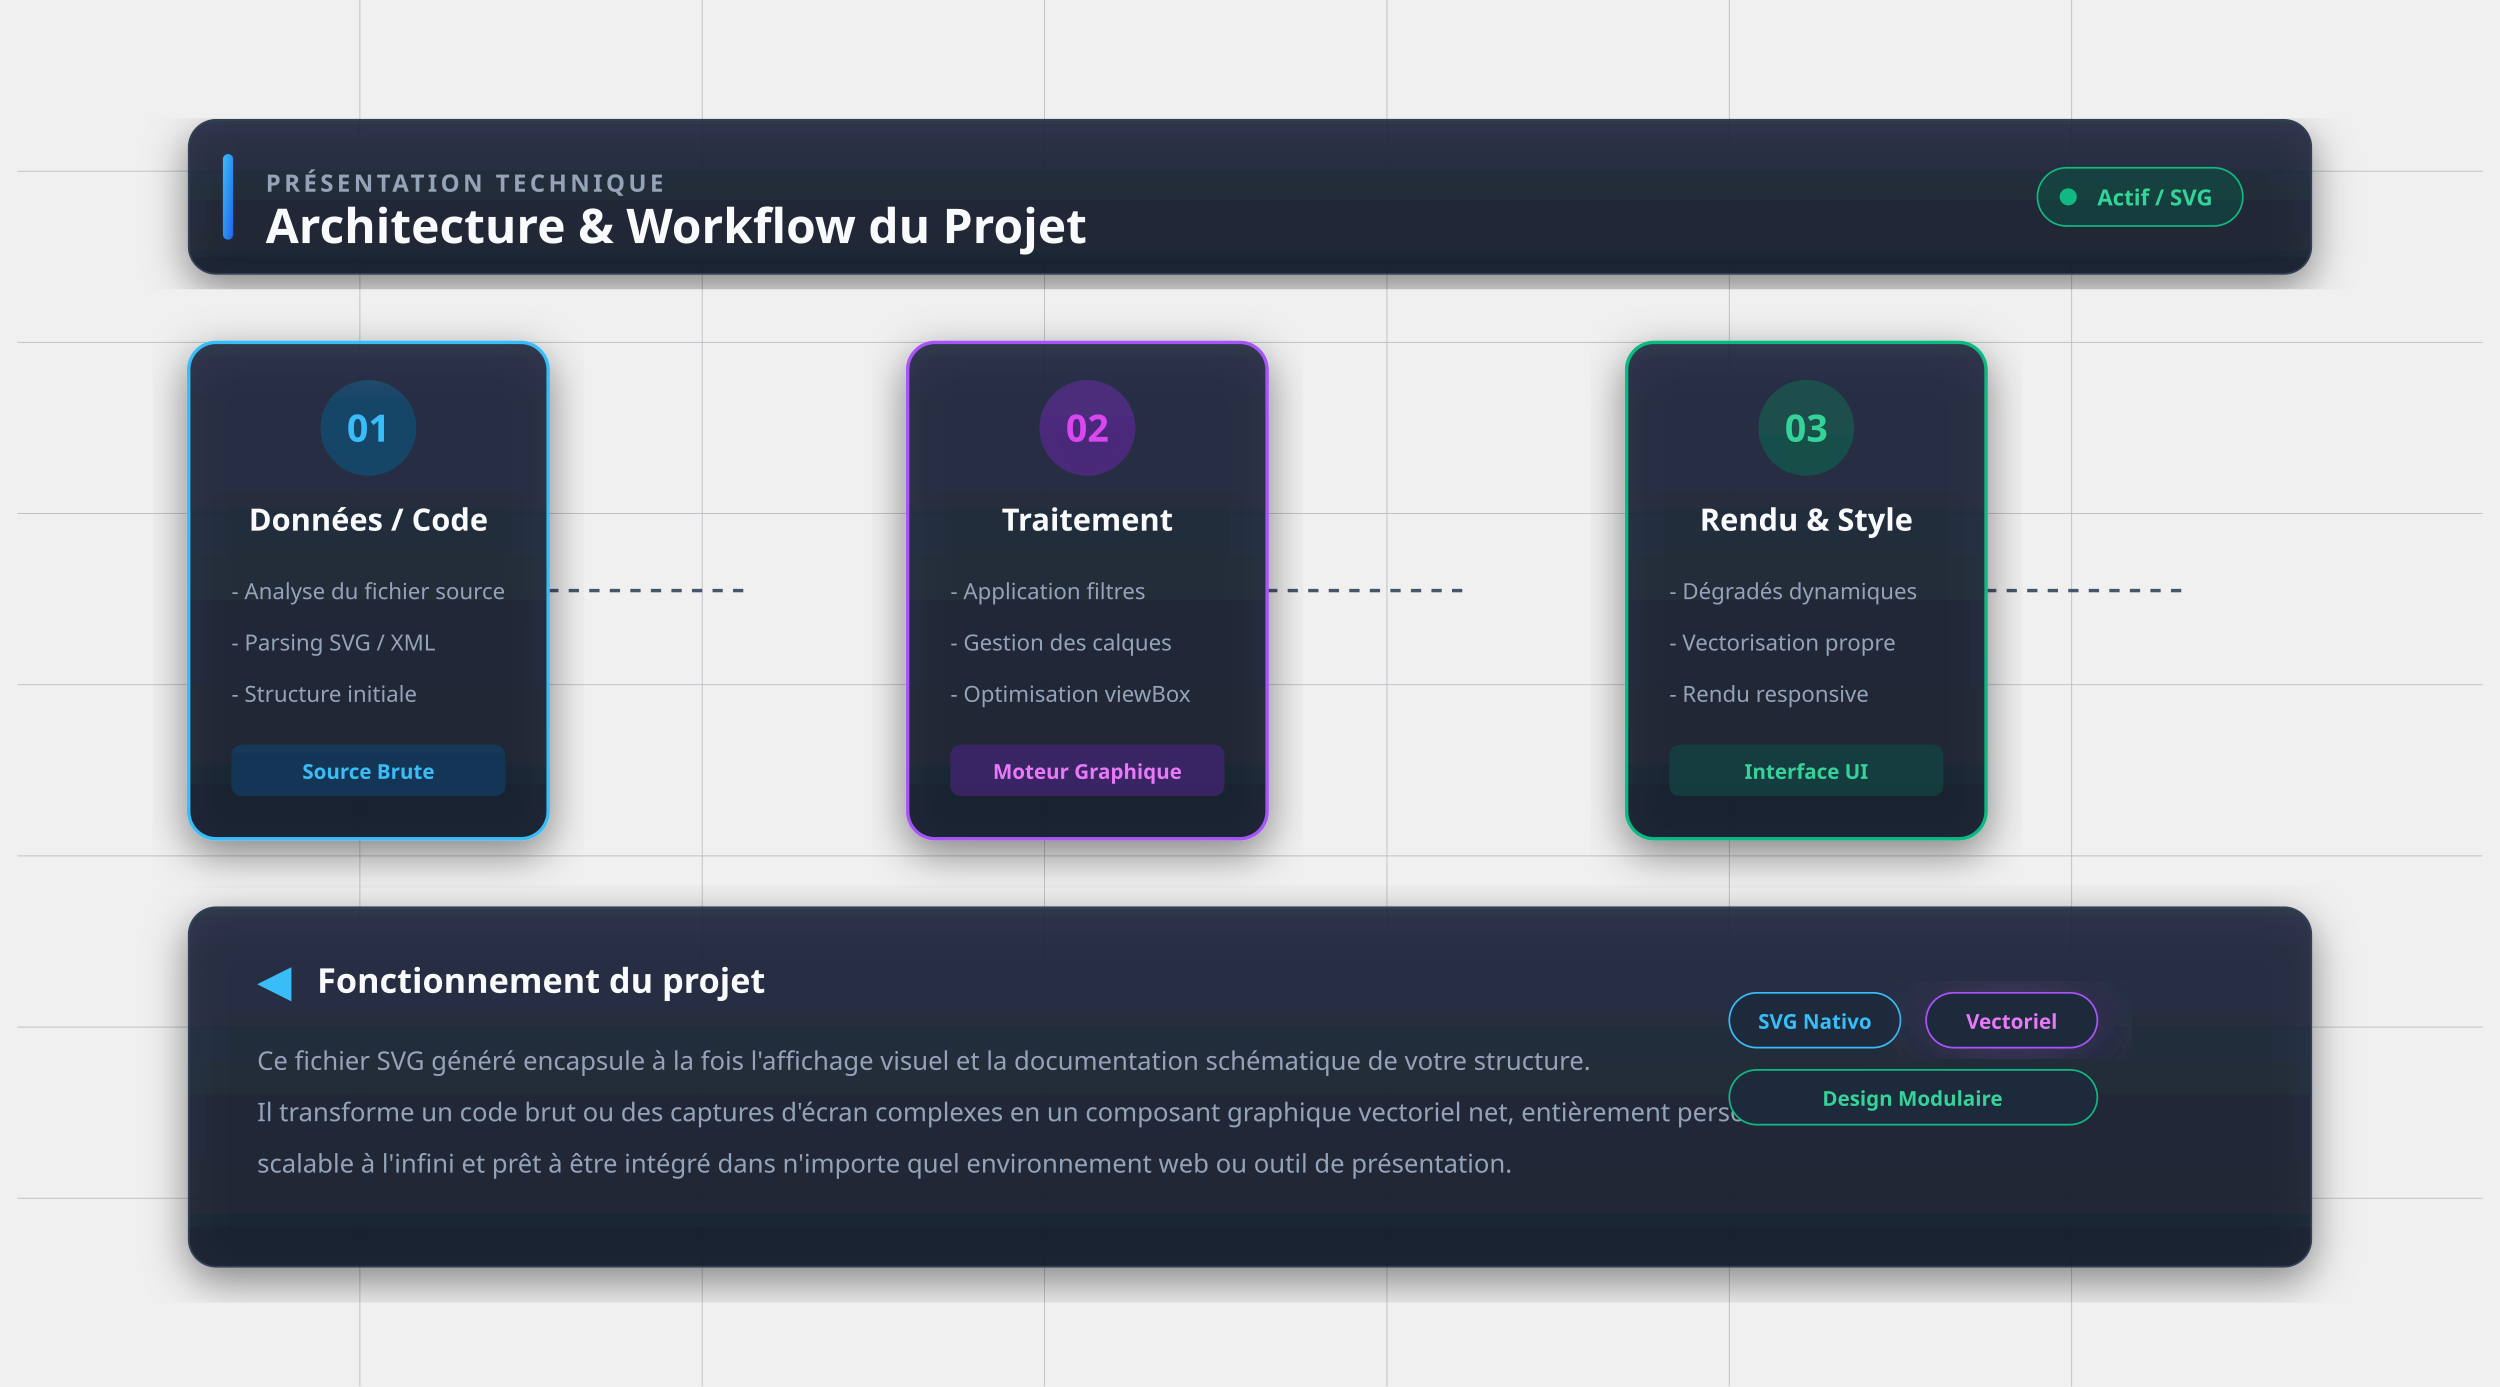
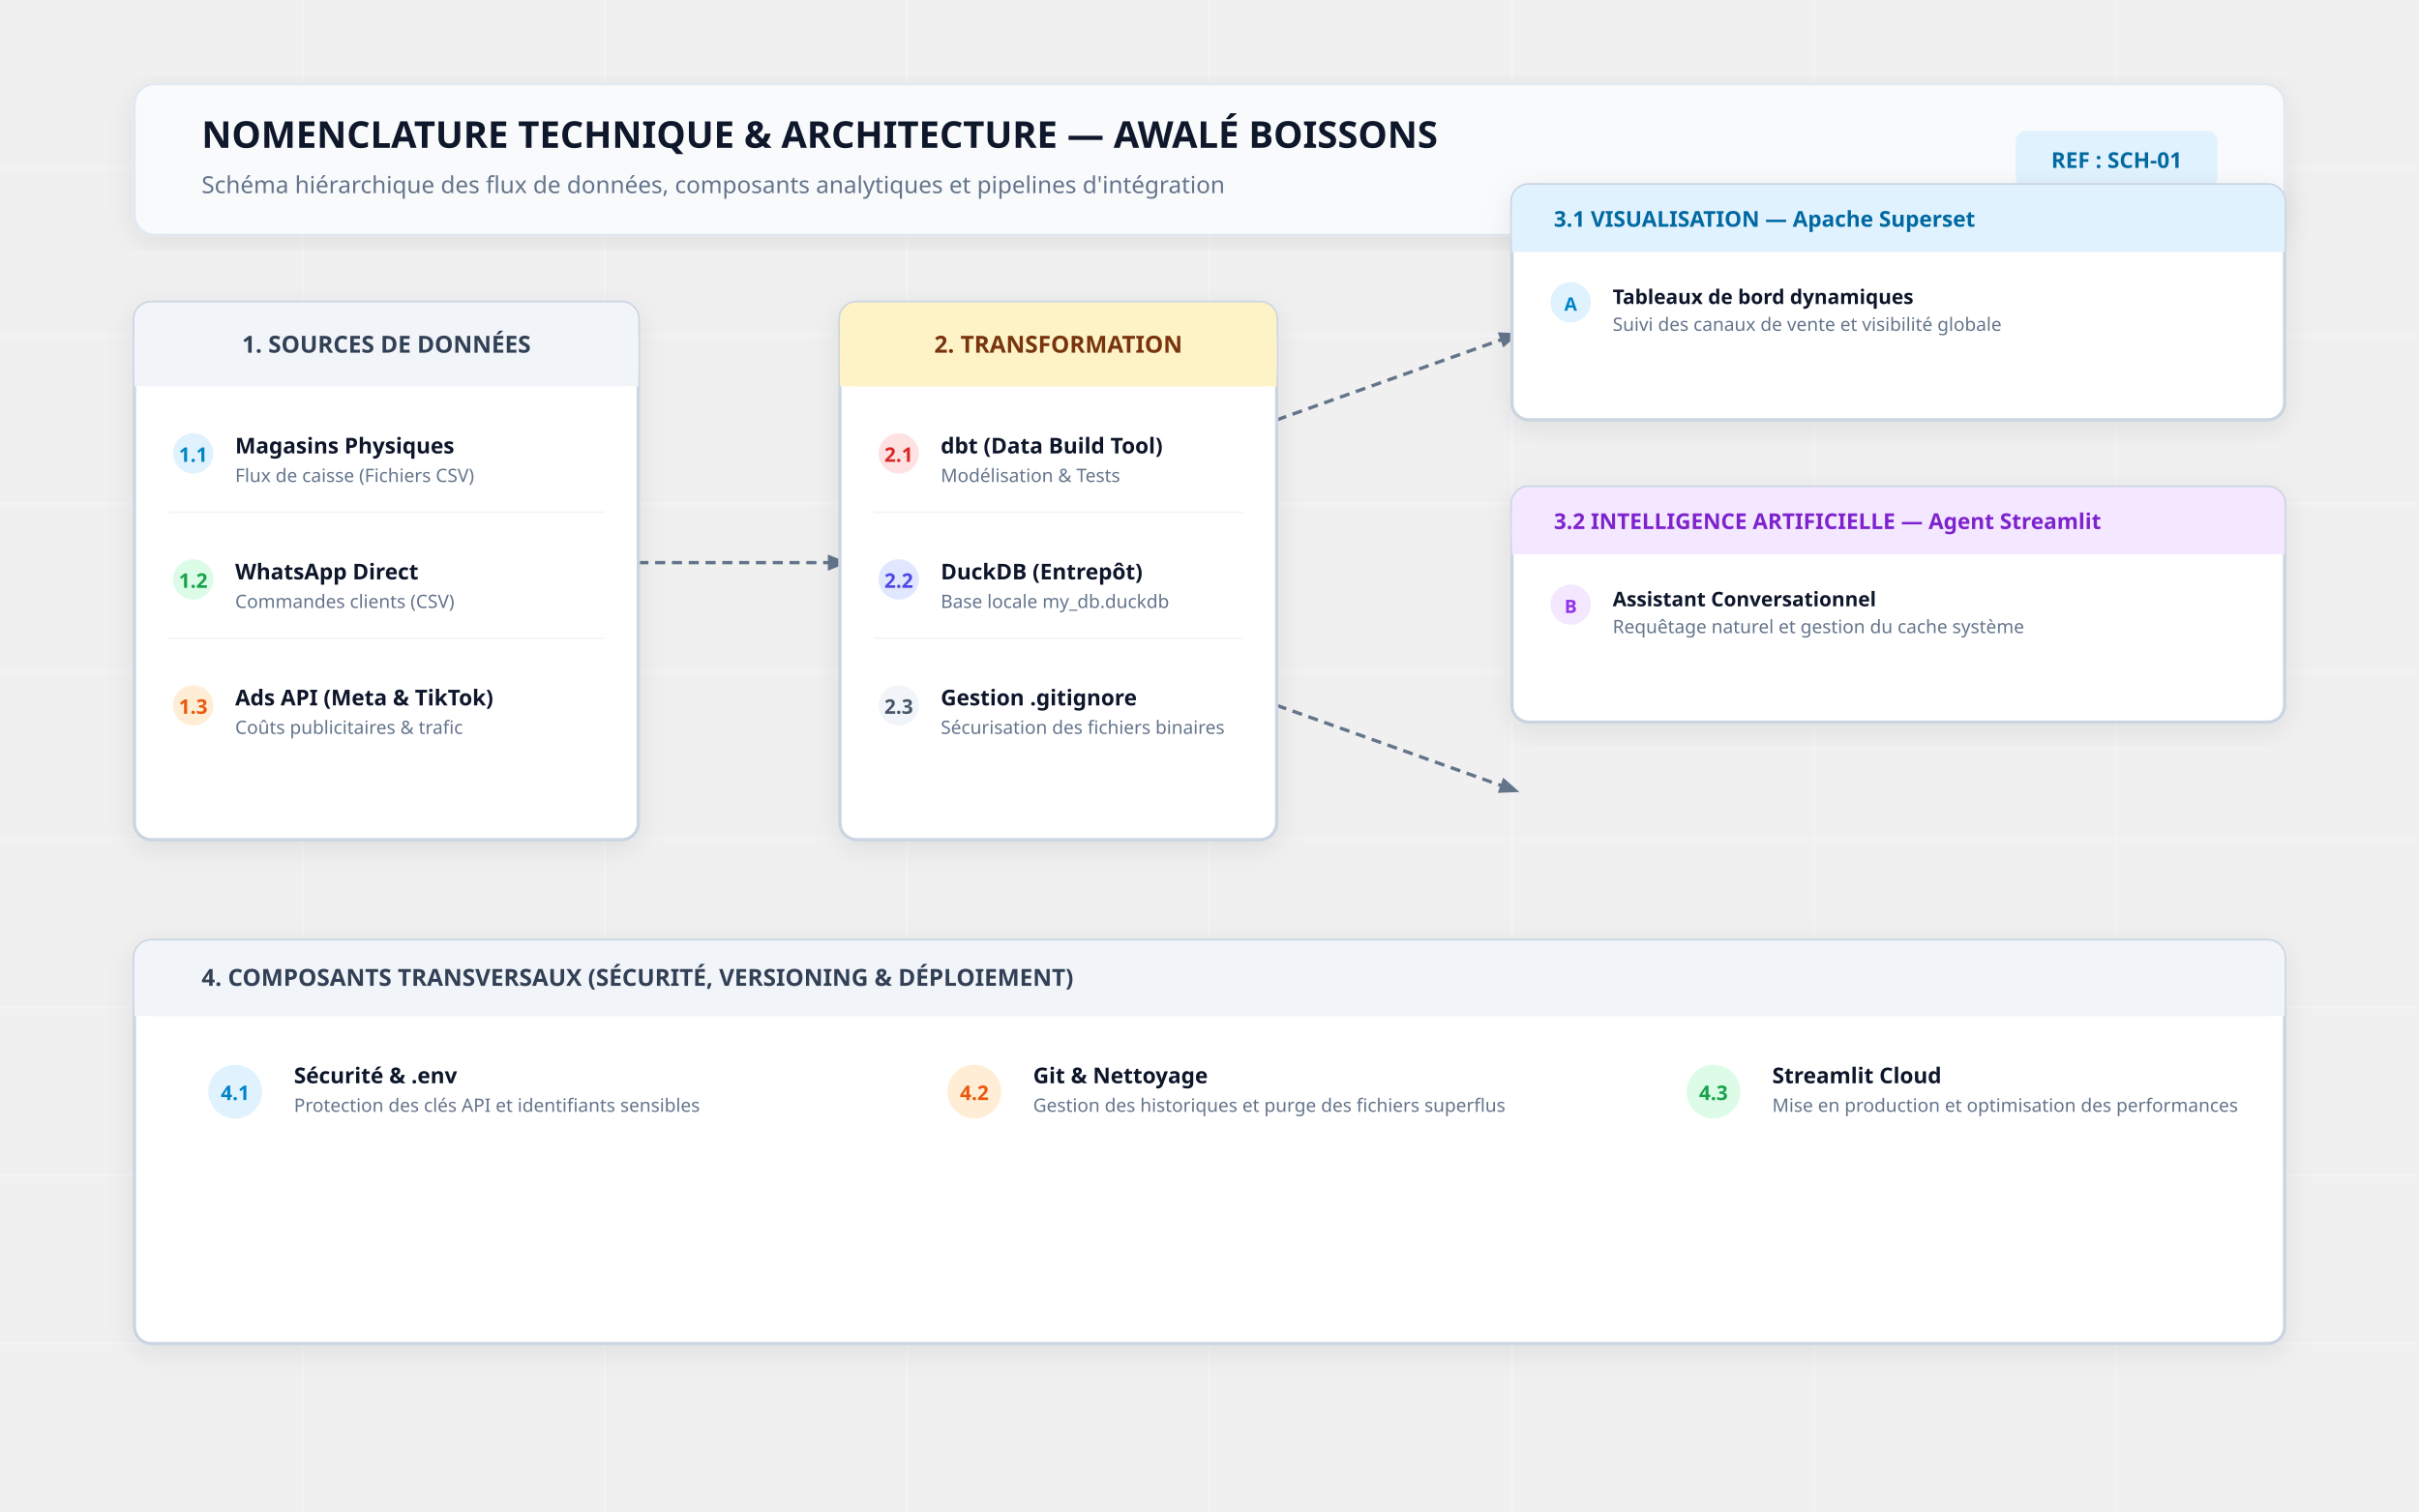
- <svg xmlns="http://www.w3.org/2000/svg">
-   <svg viewBox="0 0 1440 810" width="100%" height="100%" style="background-color: #0f172a; font-family: 'Segoe UI', system-ui, sans-serif;">
-     <defs>
-       <linearGradient id="primaryGrad" x1="0%" y1="0%" x2="100%" y2="100%">
-         <stop offset="0%" stop-color="#38bdf8" />
-         <stop offset="100%" stop-color="#2563eb" />
-       </linearGradient>
-       <linearGradient id="accentGrad" x1="0%" y1="0%" x2="100%" y2="100%">
-         <stop offset="0%" stop-color="#a855f7" />
-         <stop offset="100%" stop-color="#ec4899" />
-       </linearGradient>
-       <linearGradient id="cardGrad" x1="0%" y1="0%" x2="0%" y2="100%">
-         <stop offset="0%" stop-color="#1e293b" stop-opacity="0.9" />
-         <stop offset="100%" stop-color="#0f172a" stop-opacity="0.9" />
-       </linearGradient>
-       <filter id="glow" x="-20%" y="-20%" width="140%" height="140%">
-         <feGaussianBlur stdDeviation="15" result="blur" />
-         <feComposite in="SourceGraphic" in2="blur" operator="over" />
-       </filter>
-       <filter id="dropShadow" x="-10%" y="-10%" width="120%" height="120%">
-         <feDropShadow dx="0" dy="8" stdDeviation="12" flood-color="#000" flood-opacity="0.5" />
-       </filter>
-     </defs>
-     <g stroke="#334155" stroke-width="0.5" opacity="0.3">
-       <path d="M 0,100 L 1440,100 M 0,200 L 1440,200 M 0,300 L 1440,300 M 0,400 L 1440,400 M 0,500 L 1440,500 M 0,600 L 1440,600 M 0,700 L 1440,700" />
-       <path d="M 200,0 L 200,810 M 400,0 L 400,810 M 600,0 L 600,810 M 800,0 L 800,810 M 1000,0 L 1000,810 M 1200,0 L 1200,810" />
+ <svg xmlns="http://www.w3.org/2000/svg" viewBox="0 0 1440 900" width="100%" height="100%" style="background-color: #ffffff; font-family: 'Segoe UI', system-ui, sans-serif;">
+   <defs>
+     <filter id="shadow" x="-10%" y="-10%" width="120%" height="120%">
+       <feDropShadow dx="0" dy="4" stdDeviation="8" flood-color="#0f172a" flood-opacity="0.08" />
+     </filter>
+     <marker id="arrow" viewBox="0 0 10 10" refX="6" refY="5" markerWidth="6" markerHeight="6" orient="auto-start-reverse">
+       <path d="M 0 1 L 10 5 L 0 9 z" fill="#64748b" />
+     </marker>
+   </defs>
+   <g stroke="#f1f5f9" stroke-width="1">
+     <path d="M 0,100 L 1440,100 M 0,200 L 1440,200 M 0,300 L 1440,300 M 0,400 L 1440,400 M 0,500 L 1440,500 M 0,600 L 1440,600 M 0,700 L 1440,700 M 0,800 L 1440,800" />
+     <path d="M 180,0 L 180,900 M 360,0 L 360,900 M 540,0 L 540,900 M 720,0 L 720,900 M 900,0 L 900,900 M 1080,0 L 1080,900 M 1260,0 L 1260,900" />
+   </g>
+   <g transform="translate(80, 50)">
+     <rect x="0" y="0" width="1280" height="90" rx="12" fill="#f8fafc" stroke="#e2e8f0" stroke-width="1.5" filter="url(#shadow)" />
+     <text x="40" y="38" fill="#0f172a" font-size="22" font-weight="700">NOMENCLATURE TECHNIQUE &amp; ARCHITECTURE — AWALÉ BOISSONS</text>
+     <text x="40" y="65" fill="#64748b" font-size="14" font-weight="500">Schéma hiérarchique des flux de données, composants analytiques et pipelines d'intégration</text>
+     <g transform="translate(1120, 28)">
+       <rect x="0" y="0" width="120" height="34" rx="6" fill="#e0f2fe" />
+       <text x="60" y="22" fill="#0369a1" font-size="13" font-weight="600" text-anchor="middle">REF : SCH-01</text>
    </g>
-     <g transform="translate(100, 70)">
-       <rect x="0" y="0" width="1240" height="90" rx="16" fill="url(#cardGrad)" stroke="#334155" stroke-width="1" filter="url(#dropShadow)" />
-       <rect x="20" y="20" width="6" height="50" rx="3" fill="url(#primaryGrad)" filter="url(#glow)" />
-       <text x="45" y="42" fill="#94a3b8" font-size="14" font-weight="600" letter-spacing="2">PRÉSENTATION TECHNIQUE</text>
-       <text x="45" y="72" fill="#f8fafc" font-size="28" font-weight="700">Architecture &amp; Workflow du Projet</text>
-       <g transform="translate(1080, 28)">
-         <rect x="0" y="0" width="120" height="34" rx="17" fill="#065f46" opacity="0.4" />
-         <rect x="0" y="0" width="120" height="34" rx="17" fill="none" stroke="#10b981" stroke-width="1" />
-         <circle cx="18" cy="17" r="5" fill="#10b981" />
-         <text x="35" y="22" fill="#34d399" font-size="13" font-weight="600">Actif / SVG</text>
-       </g>
+   </g>
+   <g stroke="#64748b" stroke-width="2" fill="none" stroke-dasharray="6,4">
+     <path d="M 380,335 L 500,335" marker-end="url(#arrow)" />
+     <path d="M 760,250 L 900,200" marker-end="url(#arrow)" />
+     <path d="M 760,420 L 900,470" marker-end="url(#arrow)" />
+   </g>
+   <g transform="translate(80, 180)" filter="url(#shadow)">
+     <rect x="0" y="0" width="300" height="320" rx="10" fill="#ffffff" stroke="#cbd5e1" stroke-width="2" />
+     <rect x="0" y="0" width="300" height="50" rx="10" fill="#f1f5f9" />
+     <path d="M 0,20 L 0,50 L 300,50 L 300,20 Z" fill="#f1f5f9" />
+     <text x="150" y="30" fill="#334155" font-size="14" font-weight="700" text-anchor="middle">1. SOURCES DE DONNÉES</text>
+     <g transform="translate(20, 75)">
+       <circle cx="15" cy="15" r="12" fill="#e0f2fe" />
+       <text x="15" y="20" fill="#0284c7" font-size="12" font-weight="bold" text-anchor="middle">1.1</text>
+       <text x="40" y="15" fill="#0f172a" font-size="13" font-weight="600">Magasins Physiques</text>
+       <text x="40" y="32" fill="#64748b" font-size="11">Flux de caisse (Fichiers CSV)</text>
+       <line x1="0" y1="50" x2="260" y2="50" stroke="#f1f5f9" stroke-width="1" />
    </g>
-     <g stroke="#475569" stroke-width="2" fill="none" stroke-dasharray="6,6">
-       <path d="M 310,345 L 430,345" />
-       <path d="M 730,345 L 850,345" />
-       <path d="M 1150,345 L 1270,345" />
+     <g transform="translate(20, 150)">
+       <circle cx="15" cy="15" r="12" fill="#dcfce7" />
+       <text x="15" y="20" fill="#16a34a" font-size="12" font-weight="bold" text-anchor="middle">1.2</text>
+       <text x="40" y="15" fill="#0f172a" font-size="13" font-weight="600">WhatsApp Direct</text>
+       <text x="40" y="32" fill="#64748b" font-size="11">Commandes clients (CSV)</text>
+       <line x1="0" y1="50" x2="260" y2="50" stroke="#f1f5f9" stroke-width="1" />
    </g>
-     <g transform="translate(100, 200)" filter="url(#dropShadow)">
-       <rect x="0" y="0" width="210" height="290" rx="16" fill="url(#cardGrad)" stroke="#38bdf8" stroke-width="2" />
-       <circle cx="105" cy="50" r="28" fill="#0369a1" opacity="0.4" />
-       <text x="105" y="58" fill="#38bdf8" font-size="22" font-weight="bold" text-anchor="middle">01</text>
-       <text x="105" y="110" fill="#f8fafc" font-size="18" font-weight="700" text-anchor="middle">Données / Code</text>
-       <text x="25" y="150" fill="#94a3b8" font-size="13" text-anchor="start">- Analyse du fichier source</text>
-       <text x="25" y="180" fill="#94a3b8" font-size="13" text-anchor="start">- Parsing SVG / XML</text>
-       <text x="25" y="210" fill="#94a3b8" font-size="13" text-anchor="start">- Structure initiale</text>
-       <rect x="25" y="235" width="160" height="30" rx="6" fill="#0369a1" opacity="0.3" />
-       <text x="105" y="255" fill="#38bdf8" font-size="12" font-weight="600" text-anchor="middle">Source Brute</text>
+     <g transform="translate(20, 225)">
+       <circle cx="15" cy="15" r="12" fill="#ffedd5" />
+       <text x="15" y="20" fill="#ea580c" font-size="12" font-weight="bold" text-anchor="middle">1.3</text>
+       <text x="40" y="15" fill="#0f172a" font-size="13" font-weight="600">Ads API (Meta &amp; TikTok)</text>
+       <text x="40" y="32" fill="#64748b" font-size="11">Coûts publicitaires &amp; trafic</text>
    </g>
-     <g transform="translate(520, 200)" filter="url(#dropShadow)">
-       <rect x="0" y="0" width="210" height="290" rx="16" fill="url(#cardGrad)" stroke="#a855f7" stroke-width="2" />
-       <circle cx="105" cy="50" r="28" fill="#7e22ce" opacity="0.4" />
-       <text x="105" y="58" fill="#d946ef" font-size="22" font-weight="bold" text-anchor="middle">02</text>
-       <text x="105" y="110" fill="#f8fafc" font-size="18" font-weight="700" text-anchor="middle">Traitement</text>
-       <text x="25" y="150" fill="#94a3b8" font-size="13" text-anchor="start">- Application filtres</text>
-       <text x="25" y="180" fill="#94a3b8" font-size="13" text-anchor="start">- Gestion des calques</text>
-       <text x="25" y="210" fill="#94a3b8" font-size="13" text-anchor="start">- Optimisation viewBox</text>
-       <rect x="25" y="235" width="160" height="30" rx="6" fill="#7e22ce" opacity="0.3" />
-       <text x="105" y="255" fill="#e879f9" font-size="12" font-weight="600" text-anchor="middle">Moteur Graphique</text>
+   </g>
+   <g transform="translate(500, 180)" filter="url(#shadow)">
+     <rect x="0" y="0" width="260" height="320" rx="10" fill="#ffffff" stroke="#cbd5e1" stroke-width="2" />
+     <rect x="0" y="0" width="260" height="50" rx="10" fill="#fef3c7" />
+     <path d="M 0,20 L 0,50 L 260,50 L 260,20 Z" fill="#fef3c7" />
+     <text x="130" y="30" fill="#78350f" font-size="14" font-weight="700" text-anchor="middle">2. TRANSFORMATION</text>
+     <g transform="translate(20, 75)">
+       <circle cx="15" cy="15" r="12" fill="#fee2e2" />
+       <text x="15" y="20" fill="#dc2626" font-size="12" font-weight="bold" text-anchor="middle">2.1</text>
+       <text x="40" y="15" fill="#0f172a" font-size="13" font-weight="600">dbt (Data Build Tool)</text>
+       <text x="40" y="32" fill="#64748b" font-size="11">Modélisation &amp; Tests</text>
+       <line x1="0" y1="50" x2="220" y2="50" stroke="#f1f5f9" stroke-width="1" />
    </g>
-     <g transform="translate(940, 200)" filter="url(#dropShadow)">
-       <rect x="0" y="0" width="210" height="290" rx="16" fill="url(#cardGrad)" stroke="#10b981" stroke-width="2" />
-       <circle cx="105" cy="50" r="28" fill="#047857" opacity="0.4" />
-       <text x="105" y="58" fill="#34d399" font-size="22" font-weight="bold" text-anchor="middle">03</text>
-       <text x="105" y="110" fill="#f8fafc" font-size="18" font-weight="700" text-anchor="middle">Rendu &amp; Style</text>
-       <text x="25" y="150" fill="#94a3b8" font-size="13" text-anchor="start">- Dégradés dynamiques</text>
-       <text x="25" y="180" fill="#94a3b8" font-size="13" text-anchor="start">- Vectorisation propre</text>
-       <text x="25" y="210" fill="#94a3b8" font-size="13" text-anchor="start">- Rendu responsive</text>
-       <rect x="25" y="235" width="160" height="30" rx="6" fill="#047857" opacity="0.3" />
-       <text x="105" y="255" fill="#34d399" font-size="12" font-weight="600" text-anchor="middle">Interface UI</text>
+     <g transform="translate(20, 150)">
+       <circle cx="15" cy="15" r="12" fill="#e0e7ff" />
+       <text x="15" y="20" fill="#4f46e5" font-size="12" font-weight="bold" text-anchor="middle">2.2</text>
+       <text x="40" y="15" fill="#0f172a" font-size="13" font-weight="600">DuckDB (Entrepôt)</text>
+       <text x="40" y="32" fill="#64748b" font-size="11">Base locale my_db.duckdb</text>
+       <line x1="0" y1="50" x2="220" y2="50" stroke="#f1f5f9" stroke-width="1" />
    </g>
-     <g transform="translate(100, 530)" filter="url(#dropShadow)">
-       <rect x="0" y="0" width="1240" height="210" rx="16" fill="url(#cardGrad)" stroke="#334155" stroke-width="1" />
-       <g transform="translate(40, 35)">
-         <path d="M 0,10 L 20,0 L 20,20 Z" fill="#38bdf8" />
-         <text x="35" y="15" fill="#f8fafc" font-size="20" font-weight="700">Fonctionnement du projet</text>
-         <text x="0" y="60" fill="#94a3b8" font-size="15" font-weight="400">
-         Ce fichier SVG généré encapsule à la fois l'affichage visuel et la documentation schématique de votre structure.
-       </text>
-         <text x="0" y="90" fill="#94a3b8" font-size="15" font-weight="400">
-         Il transforme un code brut ou des captures d'écran complexes en un composant graphique vectoriel net, entièrement personnalisable,
-       </text>
-         <text x="0" y="120" fill="#94a3b8" font-size="15" font-weight="400">
-         scalable à l'infini et prêt à être intégré dans n'importe quel environnement web ou outil de présentation.
-       </text>
-       </g>
-       <g transform="translate(900, 50)">
-         <rect x="0" y="0" width="100" height="32" rx="16" fill="#1e293b" stroke="#38bdf8" stroke-width="1" />
-         <text x="50" y="21" fill="#38bdf8" font-size="12" font-weight="600" text-anchor="middle">SVG Nativo</text>
-       </g>
-       <g transform="translate(1015, 50)" filter="url(#glow)">
-         <rect x="0" y="0" width="100" height="32" rx="16" fill="#1e293b" stroke="#a855f7" stroke-width="1" />
-         <text x="50" y="21" fill="#e879f9" font-size="12" font-weight="600" text-anchor="middle">Vectoriel</text>
-       </g>
-       <g transform="translate(900, 95)">
-         <rect x="0" y="0" width="215" height="32" rx="16" fill="#1e293b" stroke="#10b981" stroke-width="1" />
-         <text x="107" y="21" fill="#34d399" font-size="12" font-weight="600" text-anchor="middle">Design Modulaire</text>
-       </g>
+     <g transform="translate(20, 225)">
+       <circle cx="15" cy="15" r="12" fill="#f1f5f9" />
+       <text x="15" y="20" fill="#475569" font-size="12" font-weight="bold" text-anchor="middle">2.3</text>
+       <text x="40" y="15" fill="#0f172a" font-size="13" font-weight="600">Gestion .gitignore</text>
+       <text x="40" y="32" fill="#64748b" font-size="11">Sécurisation des fichiers binaires</text>
    </g>
-   </svg>
+   </g>
+   <g transform="translate(900, 110)" filter="url(#shadow)">
+     <rect x="0" y="0" width="460" height="140" rx="10" fill="#ffffff" stroke="#cbd5e1" stroke-width="2" />
+     <rect x="0" y="0" width="460" height="40" rx="10" fill="#e0f2fe" />
+     <path d="M 0,15 L 0,40 L 460,40 L 460,15 Z" fill="#e0f2fe" />
+     <text x="25" y="25" fill="#0369a1" font-size="13" font-weight="700">3.1 VISUALISATION — Apache Superset</text>
+     <g transform="translate(20, 55)">
+       <circle cx="15" cy="15" r="12" fill="#e0f2fe" />
+       <text x="15" y="20" fill="#0284c7" font-size="11" font-weight="bold" text-anchor="middle">A</text>
+       <text x="40" y="16" fill="#0f172a" font-size="12" font-weight="600">Tableaux de bord dynamiques</text>
+       <text x="40" y="32" fill="#64748b" font-size="11">Suivi des canaux de vente et visibilité globale</text>
+     </g>
+   </g>
+   <g transform="translate(900, 290)" filter="url(#shadow)">
+     <rect x="0" y="0" width="460" height="140" rx="10" fill="#ffffff" stroke="#cbd5e1" stroke-width="2" />
+     <rect x="0" y="0" width="460" height="40" rx="10" fill="#f3e8ff" />
+     <path d="M 0,15 L 0,40 L 460,40 L 460,15 Z" fill="#f3e8ff" />
+     <text x="25" y="25" fill="#7e22ce" font-size="13" font-weight="700">3.2 INTELLIGENCE ARTIFICIELLE — Agent Streamlit</text>
+     <g transform="translate(20, 55)">
+       <circle cx="15" cy="15" r="12" fill="#f3e8ff" />
+       <text x="15" y="20" fill="#9333ea" font-size="11" font-weight="bold" text-anchor="middle">B</text>
+       <text x="40" y="16" fill="#0f172a" font-size="12" font-weight="600">Assistant Conversationnel</text>
+       <text x="40" y="32" fill="#64748b" font-size="11">Requêtage naturel et gestion du cache système</text>
+     </g>
+   </g>
+   <g transform="translate(80, 560)" filter="url(#shadow)">
+     <rect x="0" y="0" width="1280" height="240" rx="10" fill="#ffffff" stroke="#cbd5e1" stroke-width="2" />
+     <rect x="0" y="0" width="1280" height="45" rx="10" fill="#f1f5f9" />
+     <path d="M 0,15 L 0,45 L 1280,45 L 1280,15 Z" fill="#f1f5f9" />
+     <text x="40" y="27" fill="#334155" font-size="14" font-weight="700">4. COMPOSANTS TRANSVERSAUX (SÉCURITÉ, VERSIONING &amp; DÉPLOIEMENT)</text>
+     <g transform="translate(40, 70)">
+       <circle cx="20" cy="20" r="16" fill="#e0f2fe" />
+       <text x="20" y="25" fill="#0284c7" font-size="12" font-weight="bold" text-anchor="middle">4.1</text>
+       <text x="55" y="15" fill="#0f172a" font-size="13" font-weight="600">Sécurité &amp; .env</text>
+       <text x="55" y="32" fill="#64748b" font-size="11">Protection des clés API et identifiants sensibles</text>
+     </g>
+     <g transform="translate(480, 70)">
+       <circle cx="20" cy="20" r="16" fill="#ffedd5" />
+       <text x="20" y="25" fill="#ea580c" font-size="12" font-weight="bold" text-anchor="middle">4.2</text>
+       <text x="55" y="15" fill="#0f172a" font-size="13" font-weight="600">Git &amp; Nettoyage</text>
+       <text x="55" y="32" fill="#64748b" font-size="11">Gestion des historiques et purge des fichiers superflus</text>
+     </g>
+     <g transform="translate(920, 70)">
+       <circle cx="20" cy="20" r="16" fill="#dcfce7" />
+       <text x="20" y="25" fill="#16a34a" font-size="12" font-weight="bold" text-anchor="middle">4.3</text>
+       <text x="55" y="15" fill="#0f172a" font-size="13" font-weight="600">Streamlit Cloud</text>
+       <text x="55" y="32" fill="#64748b" font-size="11">Mise en production et optimisation des performances</text>
+     </g>
+   </g>
</svg>
